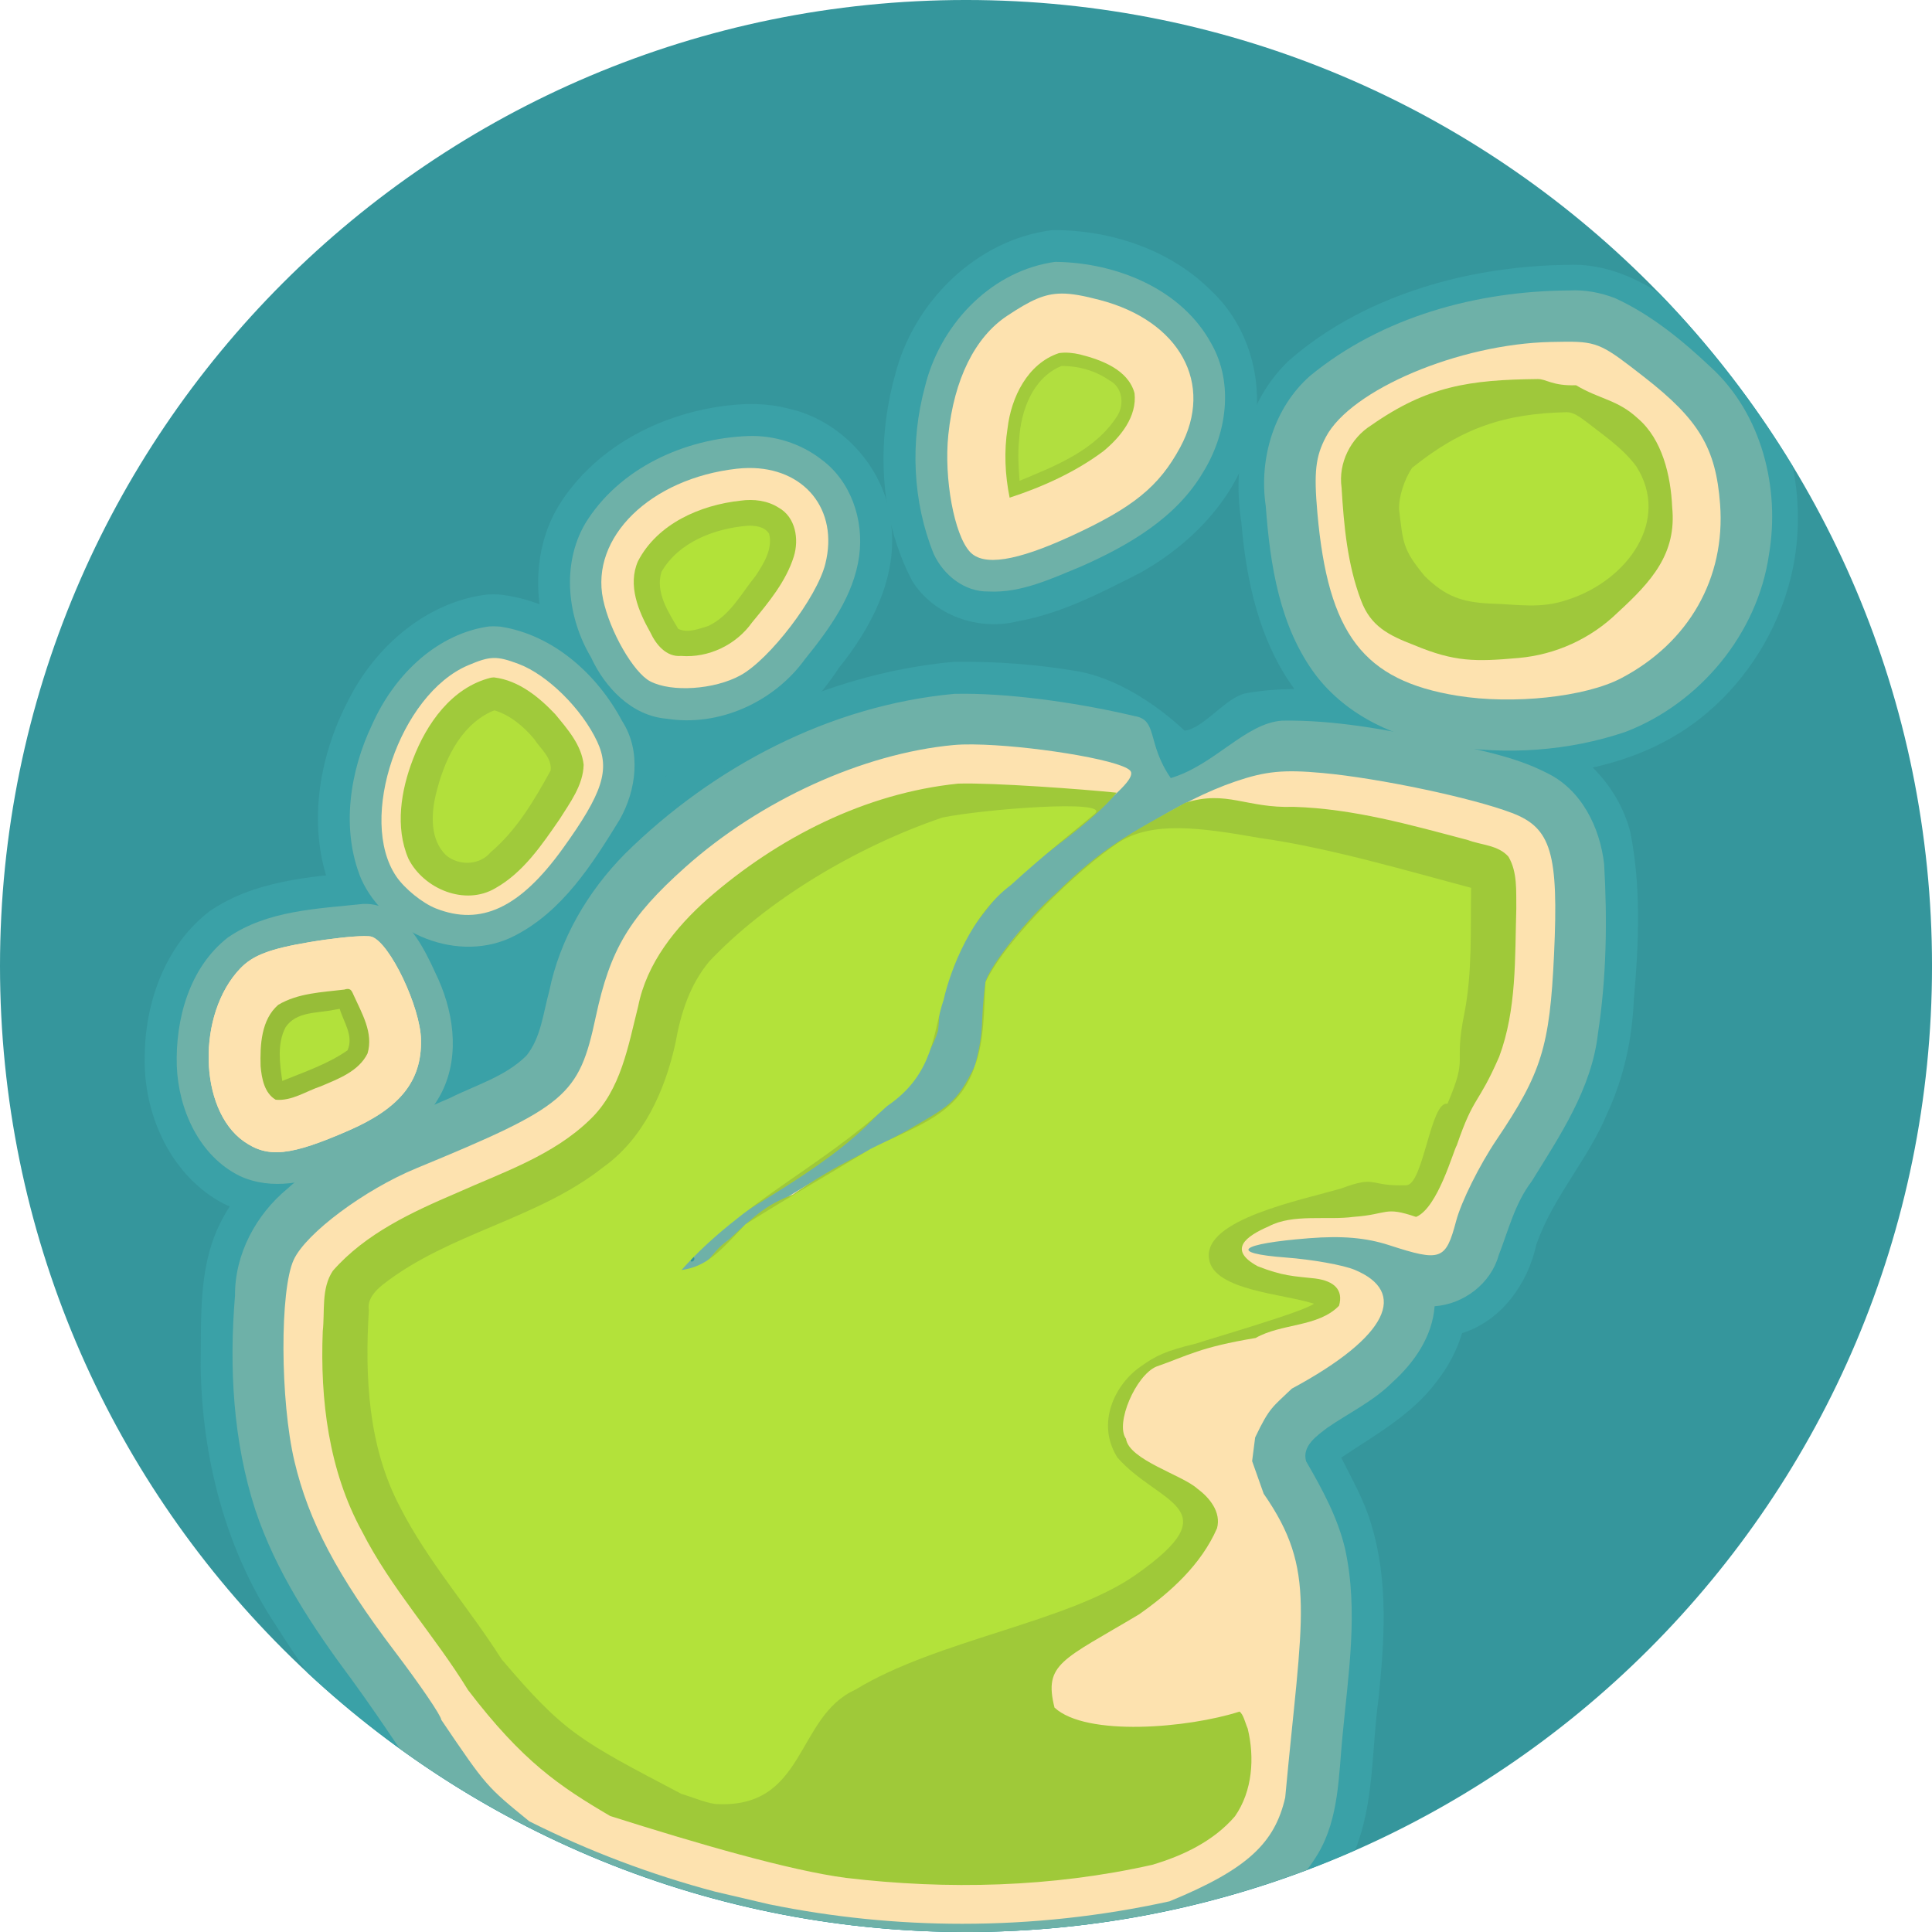
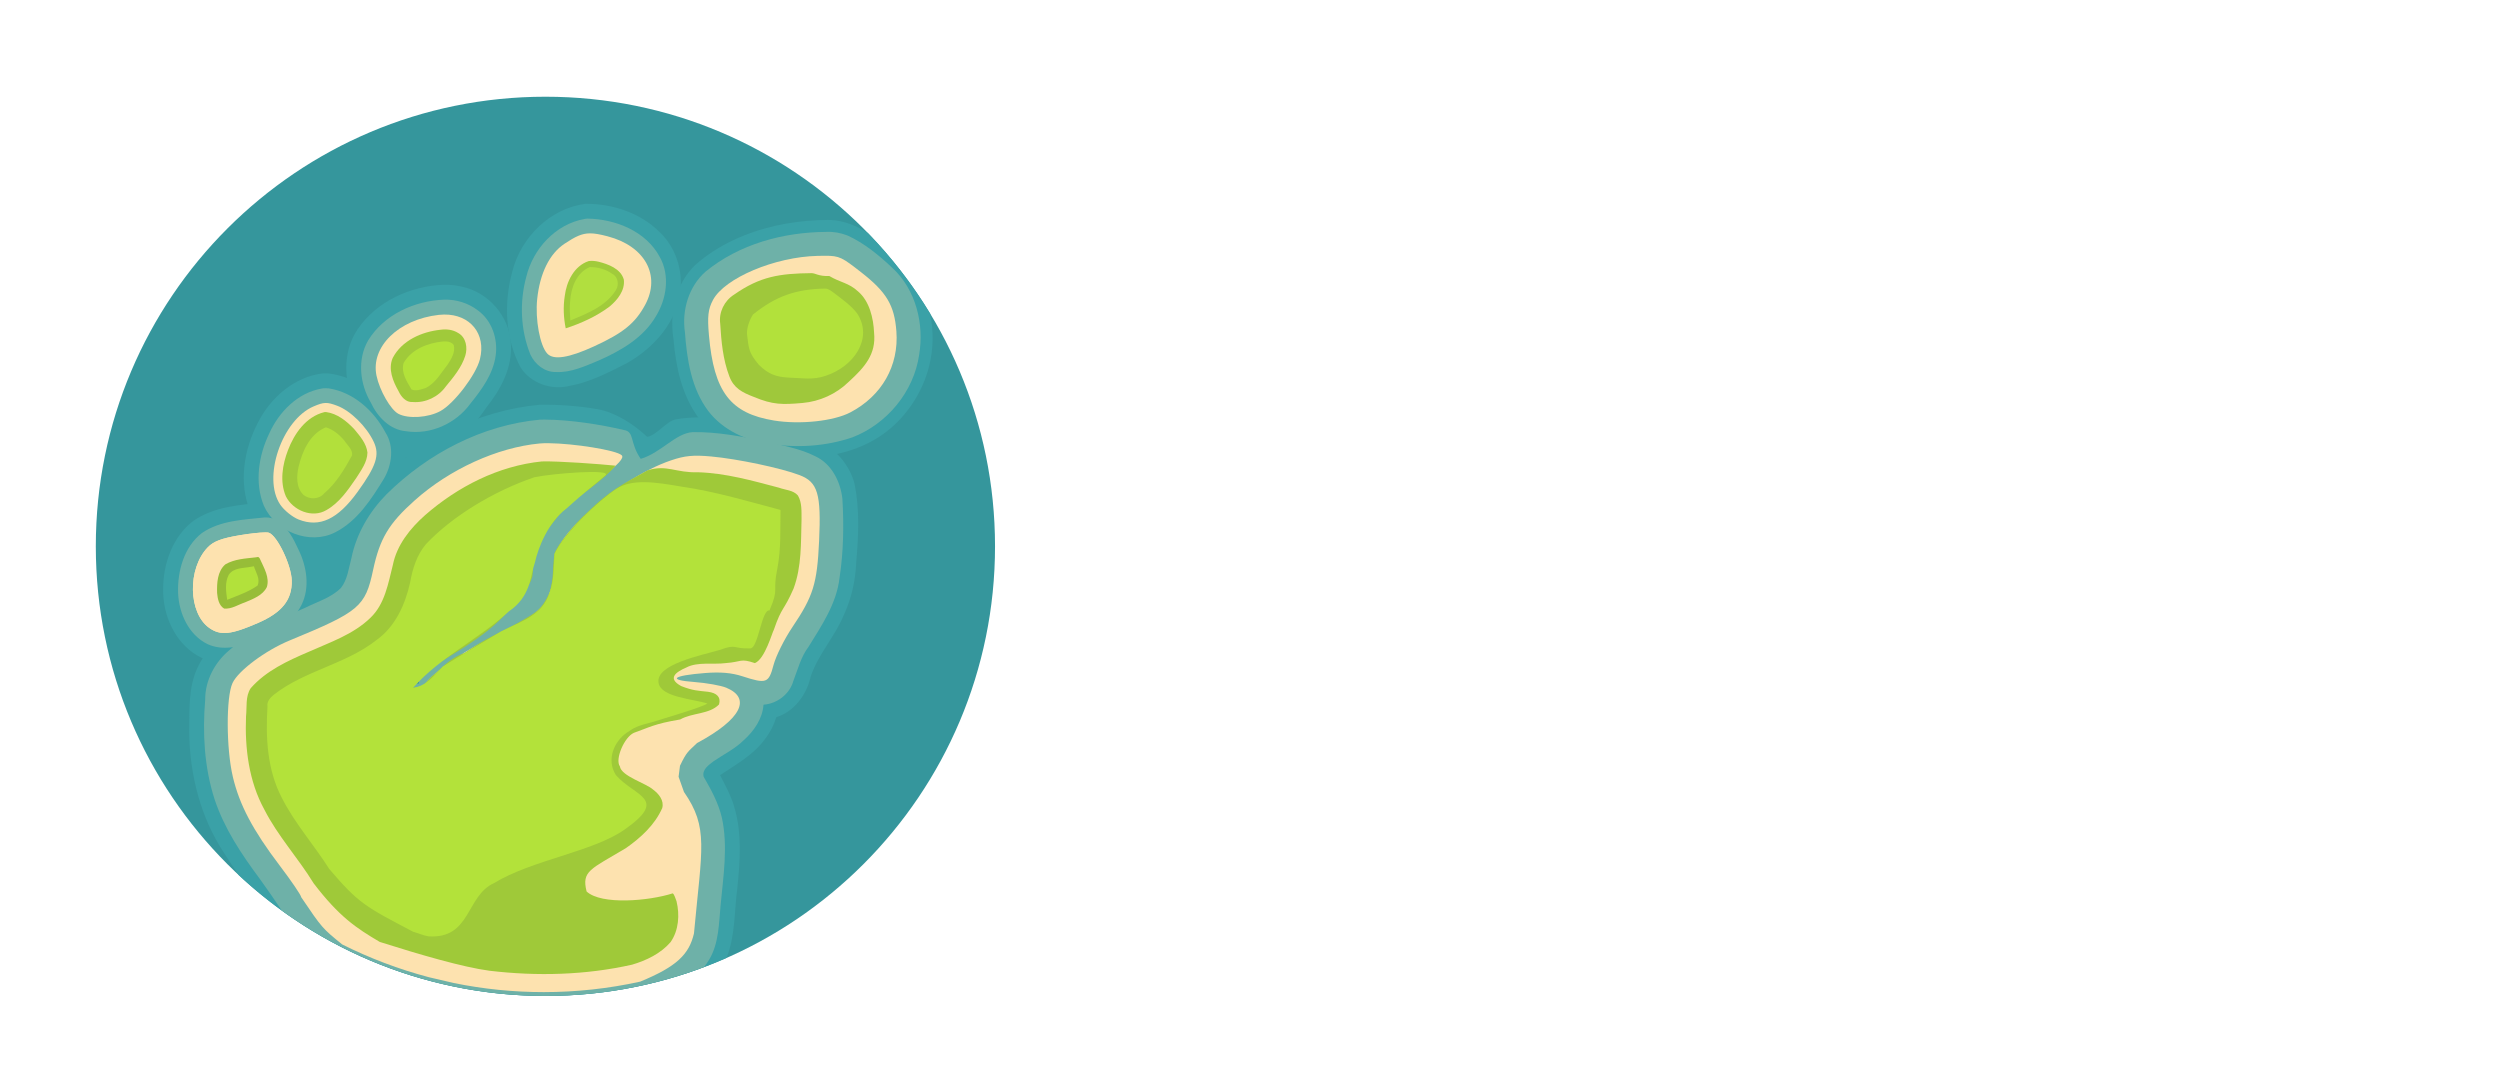
- <svg xmlns="http://www.w3.org/2000/svg" xmlns:ns1="http://www.openswatchbook.org/uri/2009/osb" xmlns:xlink="http://www.w3.org/1999/xlink" width="68.148mm" height="68.148mm" viewBox="0 0 68.148 68.148" version="1.1" id="svg8">
+ <svg xmlns="http://www.w3.org/2000/svg" xmlns:xlink="http://www.w3.org/1999/xlink" width="189.466mm" height="82.709mm" viewBox="0 0 189.466 82.709" version="1.1" id="svg8">
  <defs id="defs2">
-     <linearGradient id="linearGradient998" ns1:paint="solid">
+     <linearGradient id="linearGradient998">
      <stop style="stop-color:#ffffff;stop-opacity:1;" offset="0" id="stop996" />
    </linearGradient>
    <rect x="318.314" y="128.711" width="87.569" height="20.289" id="rect990" />
    <clipPath clipPathUnits="userSpaceOnUse" id="clipPath853">
      <rect style="stroke-width:3.565" id="rect855" width="82.157" height="136.05" x="3.213" y="40.269" />
    </clipPath>
    <clipPath clipPathUnits="userSpaceOnUse" id="clipPath873">
      <ellipse style="opacity:0.211;stroke-width:2.164" id="circle875" cx="35.296" cy="95.957" rx="40.878" ry="42.815" />
    </clipPath>
    <linearGradient xlink:href="#linearGradient998" id="linearGradient1000" x1="318.398" y1="135.155" x2="362.042" y2="135.155" gradientUnits="userSpaceOnUse" />
    <rect x="318.314" y="128.711" width="91.532" height="29.71" id="rect990-3" />
    <rect x="318.314" y="128.711" width="91.532" height="29.71" id="rect959" />
    <rect x="318.314" y="128.711" width="87.569" height="20.289" id="rect990-36" />
    <rect x="318.314" y="128.711" width="87.569" height="20.289" id="rect1156" />
  </defs>
-   <g id="layer1" style="display:inline" transform="translate(-18.80235,-95.73124)">
+   <g id="layer1" style="display:inline" transform="translate(-11.54143,-88.40102)">
    <g id="logo-with-text">
      <g id="logo" transform="matrix(0.4275158,0,0,0.4275158,10.66072,81.38407)">
        <circle style="display:inline;opacity:1;fill:#35969c;fill-opacity:1;stroke-width:4.123" id="circle1809" cx="98.747" cy="113.262" r="79.703" />
        <path id="path1811" style="display:inline;opacity:1;fill:#3aa1a7;fill-opacity:1;stroke-width:15.583" d="m 369.604,333.203 c -41.641,3.763 -81.829,24.054 -111.016,54.361 -15.394,15.02 -23.897,35.712 -27.586,56.611 -1.1,5.006 -5.527,8.266 -10.102,9.916 -20.813,10.32 -43.359,17.583 -61.584,32.258 -7.921,6.318 -14.837,13.661 -19.188,23 -6.337,13.558 -5.334,28.914 -5.576,43.486 0.402,28.361 7.63,57.057 23.449,80.832 3.137,4.982 6.413,9.869 9.758,14.711 a 301.239,301.239 0 0 0 205.457,80.938 301.239,301.239 0 0 0 121.338,-25.518 c 5.989,-14.903 5.134,-31.3 7.268,-46.971 1.857,-18.091 3.201,-36.789 -2.197,-54.502 -2.116,-7.397 -5.966,-14.106 -9.395,-20.943 10.527,-7.078 22.073,-13.341 29.775,-23.746 3.543,-4.482 6.238,-9.615 7.918,-15.076 12.214,-3.817 20.479,-15.379 23.121,-27.52 5.125,-14.906 16.279,-26.696 22.23,-41.225 5.072,-10.963 7.677,-22.941 8.178,-34.984 1.548,-17.452 2.363,-35.166 -1.072,-52.49 -3.939,-15.349 -16.753,-27.957 -32.166,-31.652 -18.794,-6.061 -38.346,-9.359 -57.836,-12.244 -9.936,-1.095 -20.098,-1.103 -29.604,0.529 -6.358,1.029 -13.168,10.897 -19.369,11.732 -9.227,-8.633 -21.38,-16.378 -33.266,-18.52 -12.775,-2.189 -25.542,-3.11 -38.537,-2.984 z M 287.938,516.518 c 2.901,0.065 3.578,4.572 0.65,5.256 -3.913,1.367 -4.807,-5.274 -0.65,-5.256 z" transform="scale(0.2645833)" />
        <path id="path1813" style="display:inline;fill:#3aa1a7;fill-opacity:1;stroke-width:0.588" d="m 48.854,105.498 c -4.289,0.398 -8.867,0.727 -12.524,3.252 -3.654,2.796 -5.335,7.541 -5.347,12.032 -0.098,4.604 2.012,9.457 6.075,11.849 3.199,1.868 7.195,1.394 10.494,0.05 2.989,-1.163 6.003,-2.552 8.234,-4.929 2.266,-2.285 6.819,-10.309 6.611,-13.513 -0.15,-3.504 -5.018,-2.035 -6.9,-4.939 -1.475,-2.2 -3.885,-3.959 -6.643,-3.803 z" />
        <path id="path1815" style="fill:#3aa1a7;fill-opacity:1;stroke-width:0.588" d="m 59.273,82.607 c -5.042,0.601 -9.272,4.302 -11.493,8.737 -2.488,4.765 -3.445,10.636 -1.375,15.726 2.49,5.875 10.143,8.973 15.955,6.213 4.419,-2.129 7.384,-6.26 9.834,-10.36 2.379,-3.583 2.507,-8.646 -0.096,-12.15 -2.551,-4.231 -6.894,-7.63 -11.904,-8.168 -0.307,0.004 -0.616,-0.013 -0.922,0.002 z" />
        <path id="path1817" style="opacity:1;fill:#3aa1a7;fill-opacity:1;stroke-width:15.583" d="m 562.457,209.404 c -2.291,5.4e-4 -4.583,0.119 -6.873,0.16 -9.353,0.415 -19.183,1.685 -28.311,3.75 -19.448,4.459 -38.66,12.861 -53.814,26.391 -5.447,5.38 -9.21,11.496 -11.863,18.771 -3.663,9.987 -4.141,20.873 -2.506,31.314 1.514,18.087 5.524,36.699 16.34,51.658 4.089,5.686 9.899,10.986 16.074,14.844 14.075,9.003 30.98,12.164 47.467,12.479 23.225,0.727 47.592,-4.397 65.512,-19.789 12.59,-10.679 21.787,-25.681 25.783,-41.461 2.897,-11.353 3.157,-23.618 0.711,-35.344 a 301.239,301.239 0 0 0 -41.729,-54.041 c -7.441,-4.713 -15.561,-8.173 -24.5,-8.688 -0.763,-0.034 -1.527,-0.045 -2.291,-0.045 z" transform="scale(0.2645833)" />
        <path id="path1819" style="opacity:1;fill:#6eb1a8;fill-opacity:1;stroke-width:15.583" d="m 372.865,343.176 c -1.11,-0.004 -2.203,0.006 -3.275,0.031 -38.795,3.577 -75.171,22.704 -102.705,49.859 -11.609,11.751 -20.33,26.575 -23.631,42.854 -1.896,6.787 -2.542,14.413 -7.084,20.076 -6.579,6.58 -15.825,9.189 -23.953,13.273 -17.712,7.672 -36.073,15.089 -50.576,28.221 -9.848,8.12 -16.467,20.438 -16.377,33.35 -1.863,22.359 -0.629,45.315 6.309,66.768 6.47,19.494 17.973,36.747 30.154,53.094 5.109,7.017 9.997,14.188 14.844,21.387 a 301.239,301.239 0 0 0 176.646,57.229 301.239,301.239 0 0 0 106.338,-19.395 c 1.224,-1.587 2.368,-3.248 3.412,-4.996 6.585,-11.055 6.45,-24.431 7.648,-36.654 1.8,-19.29 5.03,-39.159 0.822,-58.414 -2.3,-9.791 -7.164,-18.711 -12.164,-27.326 -1.375,-4.799 3.417,-7.995 6.674,-10.506 6.783,-4.653 14.343,-8.257 20.227,-14.131 6.817,-6.123 12.504,-14.34 13.172,-23.719 9.052,-0.637 17.516,-7.035 19.975,-15.879 3.042,-7.818 5.072,-16.216 10.252,-23.004 8.885,-14.363 18.813,-29.069 20.727,-46.295 2.651,-17.399 2.919,-35.113 1.912,-52.654 -1.277,-11.5 -7.12,-23.373 -17.98,-28.521 -10.57,-5.439 -22.471,-7.245 -33.879,-10.127 -15.953,-3.299 -32.148,-6.386 -48.502,-6.133 -11.481,0.727 -21.073,13.83 -34.783,17.908 -7.541,-10.906 -3.952,-18.166 -11.279,-19.326 -15.646,-3.723 -36.265,-6.912 -52.922,-6.969 z m -84.609,175.586 c 1.102,1.374 -1.77,2.355 -0.604,0.373 0.111,-0.2 0.353,-0.428 0.604,-0.373 z" transform="scale(0.2645833)" />
        <path id="path1821" style="display:inline;fill:#3aa1a7;fill-opacity:1;stroke-width:0.588" d="m 80.684,66.895 c -5.894,0.229 -11.903,2.942 -15.251,7.93 -2.806,4.157 -2.481,9.847 -0.03,14.087 1.574,3.532 4.966,8.514 8.945,8.689 5.468,0.594 10.941,-4.425 13.925,-8.951 2.588,-3.215 4.709,-7.207 4.341,-11.457 -0.286,-4.73 -3.998,-8.975 -8.628,-9.947 -1.077,-0.272 -2.193,-0.371 -3.302,-0.351 z" />
        <path id="path1823" style="display:inline;fill:#3aa1a7;fill-opacity:1;stroke-width:0.588" d="m 105.908,52.541 c -6.284,0.759 -11.496,5.93 -13.016,11.967 -1.545,5.576 -1.305,11.81 1.419,16.987 1.778,2.85 5.486,4.14 8.698,3.326 3.631,-0.642 6.936,-2.386 10.189,-4.04 4.338,-2.457 8.12,-6.427 9.227,-11.409 0.99,-4.186 -0.287,-8.87 -3.451,-11.828 -3.406,-3.408 -8.315,-5.014 -13.066,-5.003 z" />
        <path id="path1825" style="fill:#6eb1a8;fill-opacity:1;stroke-width:0.588" d="m 59.102,85.289 c -4.28,0.742 -7.622,4.168 -9.337,8.018 -1.847,3.835 -2.616,8.657 -0.925,12.765 2.046,4.569 8.108,7.041 12.647,4.704 3.952,-2.013 6.417,-5.899 8.669,-9.562 1.401,-2.45 1.814,-5.694 0.219,-8.159 -2.037,-3.837 -5.656,-7.117 -10.054,-7.796 -0.406,-0.023 -0.819,-0.051 -1.221,0.029 z" />
        <path id="path1827" style="display:inline;fill:#6eb1a8;fill-opacity:1;stroke-width:0.588" d="m 80.793,69.535 c -5.257,0.189 -10.683,2.649 -13.483,7.249 -1.954,3.386 -1.452,7.737 0.497,11.009 1.151,2.501 3.358,4.827 6.24,5.066 4.332,0.686 8.85,-1.377 11.402,-4.898 2.017,-2.497 4.042,-5.261 4.483,-8.526 0.408,-2.967 -0.676,-6.196 -3.149,-7.99 -1.694,-1.309 -3.855,-1.977 -5.99,-1.911 z" />
        <path id="path1829" style="display:inline;fill:#6eb1a8;fill-opacity:1;stroke-width:0.588" d="m 148.557,57.523 c -7.617,0.04 -15.453,2.149 -21.416,7.041 -2.993,2.631 -4.238,6.858 -3.663,10.742 0.357,4.858 1.136,9.98 4.142,13.975 2.58,3.363 6.678,5.248 10.812,5.795 4.899,0.797 10.018,0.466 14.726,-1.13 6.135,-2.359 10.891,-8.089 11.839,-14.625 0.936,-5.499 -0.598,-11.619 -4.793,-15.46 -2.363,-2.229 -4.932,-4.338 -7.901,-5.7 -1.19,-0.459 -2.468,-0.703 -3.746,-0.639 z" />
        <path id="path1831" style="display:inline;fill:#6eb1a8;fill-opacity:1;stroke-width:0.588" d="m 105.691,55.23 c -5.129,0.902 -9.131,5.275 -10.339,10.262 -1.219,4.506 -1.022,9.439 0.732,13.777 0.812,1.742 2.534,3.131 4.52,3.093 2.683,0.142 5.205,-1.064 7.681,-2.082 3.882,-1.726 7.816,-3.995 10.027,-7.766 1.924,-3.108 2.551,-7.268 0.702,-10.556 -2.452,-4.567 -7.854,-6.719 -12.831,-6.792 -0.165,-0.003 -0.328,0.046 -0.492,0.063 z" />
        <path id="path1833" style="display:inline;fill:#6eb1a8;fill-opacity:1;stroke-width:0.588" d="m 49.014,108.139 c -3.801,0.404 -7.906,0.526 -11.167,2.77 -3.176,2.477 -4.338,6.731 -4.216,10.613 0.139,3.595 1.857,7.431 5.215,9.074 2.617,1.199 5.638,0.564 8.152,-0.587 3.355,-1.216 6.857,-3.044 8.518,-6.372 1.523,-3.105 0.923,-6.81 -0.553,-9.813 -0.892,-1.964 -1.911,-3.876 -3.671,-5.097 -0.685,-0.4 -1.482,-0.623 -2.278,-0.588 z" />
        <path style="fill:#fde2af;fill-opacity:1;stroke-width:0.588" d="m 49.055,110.797 c -0.954,0.009 -2.702,0.197 -4.484,0.497 -3.26,0.549 -4.659,1.081 -5.699,2.165 -3.607,3.76 -3.451,11.633 0.284,14.267 1.991,1.404 3.842,1.213 8.673,-0.897 4.229,-1.847 6.01,-4.08 5.953,-7.461 -0.046,-2.719 -2.567,-8.004 -4.064,-8.519 -0.113,-0.039 -0.343,-0.056 -0.661,-0.053 z" id="path1835" />
        <path style="fill:#fde2af;fill-opacity:1;stroke-width:0.588" d="m 59.752,87.849 c -0.587,0.016 -1.177,0.215 -2.094,0.606 -5.63,2.395 -9.129,12.695 -5.917,17.418 0.689,1.013 2.156,2.2 3.26,2.637 3.722,1.474 6.949,-0.044 10.466,-4.923 3.31,-4.591 3.933,-6.525 2.85,-8.841 -1.264,-2.705 -4.111,-5.517 -6.488,-6.408 -0.906,-0.339 -1.489,-0.505 -2.076,-0.489 z" id="path1837" />
        <path style="display:inline;fill:#fde2af;fill-opacity:1;stroke-width:0.588" d="m 80.774,72.173 c -0.307,0.004 -0.622,0.024 -0.943,0.06 -7.122,0.805 -12.097,5.666 -11.028,10.775 0.553,2.643 2.509,6.047 3.889,6.768 1.76,0.919 5.285,0.685 7.44,-0.493 2.427,-1.327 6.309,-6.42 7.006,-9.192 1.134,-4.51 -1.76,-7.981 -6.364,-7.918 z" id="path1839" />
        <path style="display:inline;fill:#fde2af;fill-opacity:1;stroke-width:0.588" d="m 148.276,61.753 c -0.377,0.002 -0.799,0.011 -1.28,0.021 -7.573,0.168 -16.489,3.932 -18.553,7.832 -0.857,1.62 -1.002,2.9 -0.707,6.252 0.884,10.034 3.796,13.844 11.541,15.103 4.598,0.748 10.568,0.11 13.529,-1.445 5.591,-2.936 8.617,-8.268 8.158,-14.369 -0.348,-4.625 -1.744,-6.96 -6.271,-10.486 -3.311,-2.58 -3.775,-2.921 -6.416,-2.908 z" id="path1841" />
        <path style="display:inline;fill:#fde2af;fill-opacity:1;stroke-width:0.588" d="m 106.628,57.781 c -1.432,0.009 -2.562,0.559 -4.491,1.839 -2.659,1.765 -4.372,5.231 -4.849,9.811 -0.374,3.596 0.486,8.259 1.783,9.659 1.11,1.199 3.798,0.785 8.296,-1.278 5.176,-2.375 7.3,-4.099 9.058,-7.355 2.821,-5.225 -0.025,-10.423 -6.654,-12.151 -1.315,-0.343 -2.284,-0.532 -3.143,-0.526 z" id="path1843" />
        <path style="display:inline;fill:#fde2af;fill-opacity:1;stroke-width:0.588" d="m 49.055,110.797 c -0.954,0.009 -2.702,0.197 -4.484,0.497 -3.26,0.549 -4.659,1.081 -5.699,2.165 -3.607,3.76 -3.451,11.633 0.284,14.267 1.991,1.404 3.842,1.213 8.673,-0.897 4.229,-1.847 6.01,-4.08 5.953,-7.461 -0.046,-2.719 -2.567,-8.004 -4.064,-8.519 -0.113,-0.039 -0.343,-0.056 -0.661,-0.053 z" id="path1845" />
        <path style="display:inline;fill:#fde2af;fill-opacity:1;stroke-width:0.588" d="m 99.359,94.978 c -0.625,-0.006 -1.186,0.01 -1.653,0.054 -7.485,0.704 -15.942,4.558 -22.128,10.084 -4.602,4.111 -6.19,6.768 -7.38,12.348 -1.391,6.52 -2.398,7.369 -14.8,12.486 -4.284,1.767 -9.098,5.357 -10.117,7.544 -1.158,2.485 -1.127,11.622 0.056,16.63 1.173,4.965 3.537,9.443 8.294,15.713 2.103,2.772 3.823,5.302 3.823,5.623 3.728,5.517 3.76,5.518 7.264,8.373 4.901,2.458 10.043,4.403 15.344,5.805 2.589,0.61 2.507,0.584 4.441,1.039 5.245,1.071 10.584,1.61 15.938,1.61 5.75,-1e-4 11.483,-0.622 17.1,-1.856 6.466,-2.655 8.678,-4.824 9.542,-8.556 1.396,-15.137 2.629,-18.726 -1.775,-25.07 l -0.954,-2.693 0.249,-1.95 c 1.198,-2.521 1.449,-2.508 3.027,-4.03 8.041,-4.328 9.562,-7.983 5.18,-9.806 -0.948,-0.394 -3.503,-0.85 -5.678,-1.012 -4.803,-0.359 -3.863,-1.138 1.919,-1.592 2.739,-0.215 4.708,-0.043 6.618,0.577 4.261,1.384 4.66,1.239 5.519,-2.003 0.42,-1.587 1.918,-4.598 3.328,-6.691 3.719,-5.519 4.394,-7.691 4.747,-15.269 0.39,-8.388 -0.227,-10.468 -3.472,-11.702 -3.299,-1.254 -10.967,-2.871 -15.638,-3.298 -3.207,-0.293 -4.687,-0.148 -7.178,0.7 -9.272,3.159 -21.719,14.166 -20.542,18.166 0.194,0.66 -0.105,2.671 -0.666,4.467 -1.164,3.73 -2.289,4.64 -11.266,9.111 -5.122,2.551 -10.825,6.788 -11.408,8.477 -0.336,0.973 -2.375,0.406 -2.375,-0.66 0,-0.403 2.699,-2.465 5.998,-4.582 12.448,-7.989 15.75,-11.772 15.75,-18.044 v -3.473 l 3.901,-3.454 c 2.145,-1.9 5.85,-4.995 8.233,-6.879 3.138,-2.481 4.149,-3.598 3.666,-4.051 -0.971,-0.913 -8.526,-2.089 -12.904,-2.133 z" id="path1847" />
        <path id="path1849" style="display:inline;fill:#9fc939;fill-opacity:1;stroke-width:0.588" d="m 98.145,98.209 c -7.719,0.778 -14.934,4.47 -20.729,9.527 -2.647,2.352 -5.009,5.287 -5.716,8.841 -0.828,3.269 -1.412,6.909 -3.966,9.348 -3.049,2.975 -7.186,4.349 -10.994,6.055 -3.702,1.585 -7.528,3.346 -10.232,6.429 -0.979,1.469 -0.648,3.326 -0.834,4.988 -0.226,5.647 0.49,11.501 3.242,16.522 2.39,4.701 6.006,8.606 8.746,13.083 4.51,5.903 7.552,7.943 11.728,10.392 7.139,2.263 14.784,4.491 19.449,5.105 8.402,0.996 16.998,0.783 25.266,-1.077 2.543,-0.747 5.082,-1.965 6.833,-4.005 1.448,-2.08 1.635,-4.834 1.05,-7.241 -0.203,-0.452 -0.346,-1.165 -0.674,-1.397 -4.23,1.359 -12.649,2.094 -15.266,-0.33 -0.907,-3.641 0.646,-3.911 6.967,-7.686 2.627,-1.842 5.139,-4.124 6.443,-7.111 0.357,-1.336 -0.618,-2.529 -1.628,-3.268 -1.192,-1.108 -5.636,-2.365 -5.882,-4.115 -0.913,-1.257 0.804,-5.222 2.493,-5.951 2.621,-0.915 3.591,-1.6 8.201,-2.365 2.136,-1.22 5.165,-0.882 6.883,-2.662 0.371,-1.299 -0.386,-2.04 -1.963,-2.246 -1.79,-0.197 -2.656,-0.19 -4.751,-1.012 -2.502,-1.367 -0.97,-2.474 0.923,-3.294 1.98,-1.053 4.839,-0.483 7.002,-0.78 2.88,-0.207 2.49,-0.898 5.144,0.005 1.804,-0.737 3.089,-5.518 3.358,-5.9 1.442,-4.209 1.726,-3.243 3.5,-7.316 1.45,-3.894 1.292,-8.122 1.412,-12.21 -0.019,-1.435 0.108,-3.018 -0.646,-4.293 -0.836,-0.962 -2.221,-0.95 -3.339,-1.372 -4.781,-1.263 -9.441,-2.592 -14.397,-2.743 -3.927,0.13 -5.488,-1.413 -8.931,-0.333 -4.54,2.515 -6.851,3.699 -10.663,7.459 -2.182,1.887 -5.52,6.005 -5.825,7.348 -0.459,3.413 -0.015,3.67 -0.87,6.899 -1.563,3.165 -2.164,3.322 -5.59,5.329 -3.336,1.821 -5.772,2.739 -9.425,5.291 -2.108,0.824 -2.926,1.52 -5.301,3.729 -1.797,1.259 -1.303,2.216 -3.901,2.505 -0.411,-1.579 -0.757,-0.733 0.633,-1.754 5.376,-3.907 11.921,-6.78 16.299,-11.903 1.435,-1.797 3.55,-3.661 4.242,-6.1 0.316,-2.335 -0.225,-5.427 1.236,-6.706 1.931,-1.864 3.096,-4.115 5.112,-5.886 1.959,-1.651 6.499,-4.682 8.393,-7.045 -2.767,-0.291 -10.245,-0.836 -13.033,-0.75 z" />
        <path id="path1851" style="display:inline;fill:#b3e23a;fill-opacity:1;stroke-width:0.588" d="m 77.551,112.898 c -1.61,1.945 -2.341,4.269 -2.783,6.753 -0.861,3.896 -2.621,7.841 -5.961,10.218 -5.453,4.308 -12.704,5.402 -18.174,9.677 -0.641,0.519 -1.31,1.22 -1.156,2.115 -0.336,5.521 -0.06,11.227 2.558,16.213 2.298,4.516 5.697,8.329 8.397,12.591 5.237,6.145 6.419,6.673 14.842,11.109 0.921,0.264 1.851,0.686 2.776,0.829 7.541,0.456 6.584,-7.181 11.583,-9.44 6.705,-4.101 17.525,-5.555 23.082,-9.446 7.99,-5.59 1.911,-5.838 -1.471,-9.694 -1.815,-2.854 -0.178,-6.103 1.956,-7.544 1.176,-0.832 1.936,-1.244 4.537,-1.868 1.452,-0.486 8.839,-2.612 9.719,-3.283 -2.426,-0.812 -8.272,-1.08 -8.651,-3.678 -0.576,-3.28 7.642,-4.873 10.896,-5.836 3.038,-1.119 2.16,-0.158 5.355,-0.261 1.425,0.035 2.017,-7.01 3.414,-6.723 1.775,-4.167 0.473,-2.957 1.401,-7.486 0.661,-3.403 0.493,-6.886 0.551,-10.332 -5.01,-1.328 -11.751,-3.324 -17.457,-4.115 -4.917,-0.867 -8.816,-1.394 -11.588,0.347 -3.376,2.216 -9.317,7.965 -11.025,11.557 -0.129,2.221 -0.084,4.795 -0.87,6.899 -1.333,4.056 -4.82,4.938 -8.629,6.863 -5.015,3.035 -6.386,3.757 -10.307,6.217 -2.197,2.346 -3.198,3.458 -5.281,3.774 4.951,-5.57 11.61,-8.574 16.976,-13.539 3.949,-2.674 3.771,-6.182 4.66,-8.762 0.559,-2.504 2.33,-7.072 5.552,-9.474 2.991,-2.727 5.417,-4.59 6.915,-5.879 1.398,-1.219 -9.247,-0.371 -12.575,0.313 -7.298,2.494 -14.606,6.957 -19.242,11.885 z m 40.114,66.973 c -1e-5,0 10e-6,4e-5 0,4e-5 z" />
        <path id="path1853" style="display:inline;fill:#97bd38;fill-opacity:1;stroke-width:0.588" d="m 47.443,115.209 c -1.838,0.22 -3.791,0.282 -5.443,1.256 -1.413,1.234 -1.504,3.32 -1.454,5.064 0.087,0.997 0.311,2.225 1.245,2.766 1.321,0.126 2.498,-0.702 3.714,-1.105 1.434,-0.612 3.133,-1.227 3.864,-2.714 0.51,-1.685 -0.484,-3.338 -1.156,-4.828 -0.176,-0.417 -0.282,-0.593 -0.769,-0.439 z" />
        <path id="path1855" style="display:inline;fill:#b2e13b;fill-opacity:1;stroke-width:0.588" d="m 46.631,116.873 c -1.382,0.294 -3.157,0.116 -4.035,1.459 -0.701,1.365 -0.47,2.956 -0.262,4.414 1.831,-0.754 3.744,-1.381 5.381,-2.525 0.533,-1.185 -0.315,-2.32 -0.643,-3.424 -0.147,0.025 -0.294,0.051 -0.441,0.076 z" />
        <path id="path1857" style="display:inline;fill:#a0ca3b;fill-opacity:1;stroke-width:0.588" d="m 59.531,89.479 c -3.226,0.81 -5.303,3.795 -6.424,6.748 -0.968,2.521 -1.489,5.569 -0.365,8.182 1.26,2.502 4.684,3.929 7.199,2.419 2.287,-1.298 3.804,-3.55 5.266,-5.666 0.867,-1.379 1.958,-2.819 1.992,-4.512 -0.181,-1.636 -1.336,-2.941 -2.345,-4.163 -1.341,-1.423 -3.017,-2.781 -5.015,-3.032 -0.104,-0.011 -0.206,0.013 -0.308,0.022 z" />
        <path id="path1859" style="display:inline;fill:#b2e03b;fill-opacity:1;stroke-width:0.588" d="m 59.537,92.289 c -2.63,1.256 -3.89,4.164 -4.54,6.846 -0.388,1.652 -0.466,3.715 0.847,4.986 1.05,0.895 2.788,0.845 3.684,-0.248 2.15,-1.82 3.606,-4.3 4.945,-6.736 0.14,-1.054 -0.853,-1.805 -1.365,-2.615 -0.87,-1.034 -1.957,-1.951 -3.266,-2.354 -0.102,0.04 -0.203,0.081 -0.305,0.121 z" />
        <path id="path1861" style="display:inline;fill:#a0ca3a;fill-opacity:1;stroke-width:0.588" d="m 80.154,74.867 c -3.33,0.357 -6.861,1.896 -8.471,4.994 -0.868,1.971 0.03,4.126 1.014,5.867 0.466,1.004 1.313,2.055 2.541,1.952 2.272,0.177 4.547,-0.914 5.862,-2.772 1.359,-1.646 2.787,-3.36 3.439,-5.427 0.445,-1.433 0.154,-3.255 -1.257,-4.04 C 82.362,74.855 81.22,74.718 80.154,74.867 Z" />
        <path id="path1863" style="display:inline;fill:#b2e239;fill-opacity:1;stroke-width:0.588" d="m 80.652,76.941 c -2.704,0.246 -5.61,1.346 -7.033,3.803 -0.517,1.698 0.566,3.309 1.387,4.705 0.817,0.371 1.688,-0.01 2.475,-0.24 1.806,-0.868 2.687,-2.625 3.905,-4.132 0.668,-1.007 1.427,-2.219 1.118,-3.474 -0.371,-0.61 -1.203,-0.704 -1.852,-0.662 z" />
        <path id="path1865" style="display:inline;fill:#a1cb3b;fill-opacity:1;stroke-width:0.588" d="m 106.418,62.693 c -2.597,0.865 -3.943,3.651 -4.244,6.208 -0.297,1.895 -0.209,3.843 0.172,5.72 2.675,-0.871 5.437,-2.109 7.744,-3.842 1.406,-1.158 2.782,-2.852 2.561,-4.781 -0.529,-1.963 -2.795,-2.763 -4.49,-3.192 -0.57,-0.132 -1.162,-0.197 -1.743,-0.113 z" />
        <path id="path1867" style="display:inline;fill:#b1df3f;fill-opacity:1;stroke-width:0.588" d="m 106.566,63.779 c -2.335,1 -3.293,3.673 -3.434,6.039 -0.126,1.134 -0.05,2.276 0.032,3.41 2.99,-1.238 6.3,-2.531 8.094,-5.402 0.575,-0.944 0.375,-2.352 -0.673,-2.876 -1.14,-0.81 -2.601,-1.214 -3.974,-1.192 z" />
        <path id="path1869" style="display:inline;fill:#9fc83b;fill-opacity:1;stroke-width:0.588" d="m 145.904,64.834 c -5.622,0.062 -9.078,0.567 -13.712,3.807 -1.714,1.07 -2.743,3.131 -2.458,5.148 0.19,3.143 0.479,6.35 1.608,9.315 0.789,2.117 2.25,2.865 4.379,3.682 3.346,1.398 5.061,1.377 8.621,1.061 3.035,-0.271 5.935,-1.57 8.159,-3.735 2.825,-2.588 4.893,-4.883 4.51,-8.707 -0.113,-2.609 -0.822,-5.614 -2.84,-7.328 -1.678,-1.557 -3.128,-1.557 -5.092,-2.732 -1.973,0.066 -2.452,-0.525 -3.174,-0.511 z" />
        <path id="path1871" style="display:inline;fill:#b2e13b;fill-opacity:1;stroke-width:0.588" d="m 148.348,67.568 c -5.154,0.102 -8.715,1.303 -12.799,4.595 -0.637,0.961 -1.116,2.392 -1.07,3.462 0.338,2.715 0.286,3.26 2.113,5.466 1.717,1.691 3.091,2.145 5.321,2.264 2.391,0.06 4.218,0.475 6.515,-0.326 4.946,-1.614 8.449,-6.566 5.627,-10.984 -1.103,-1.499 -2.684,-2.553 -4.132,-3.688 -0.471,-0.341 -0.969,-0.758 -1.576,-0.789 z" />
      </g>
    </g>
  </g>
</svg>
